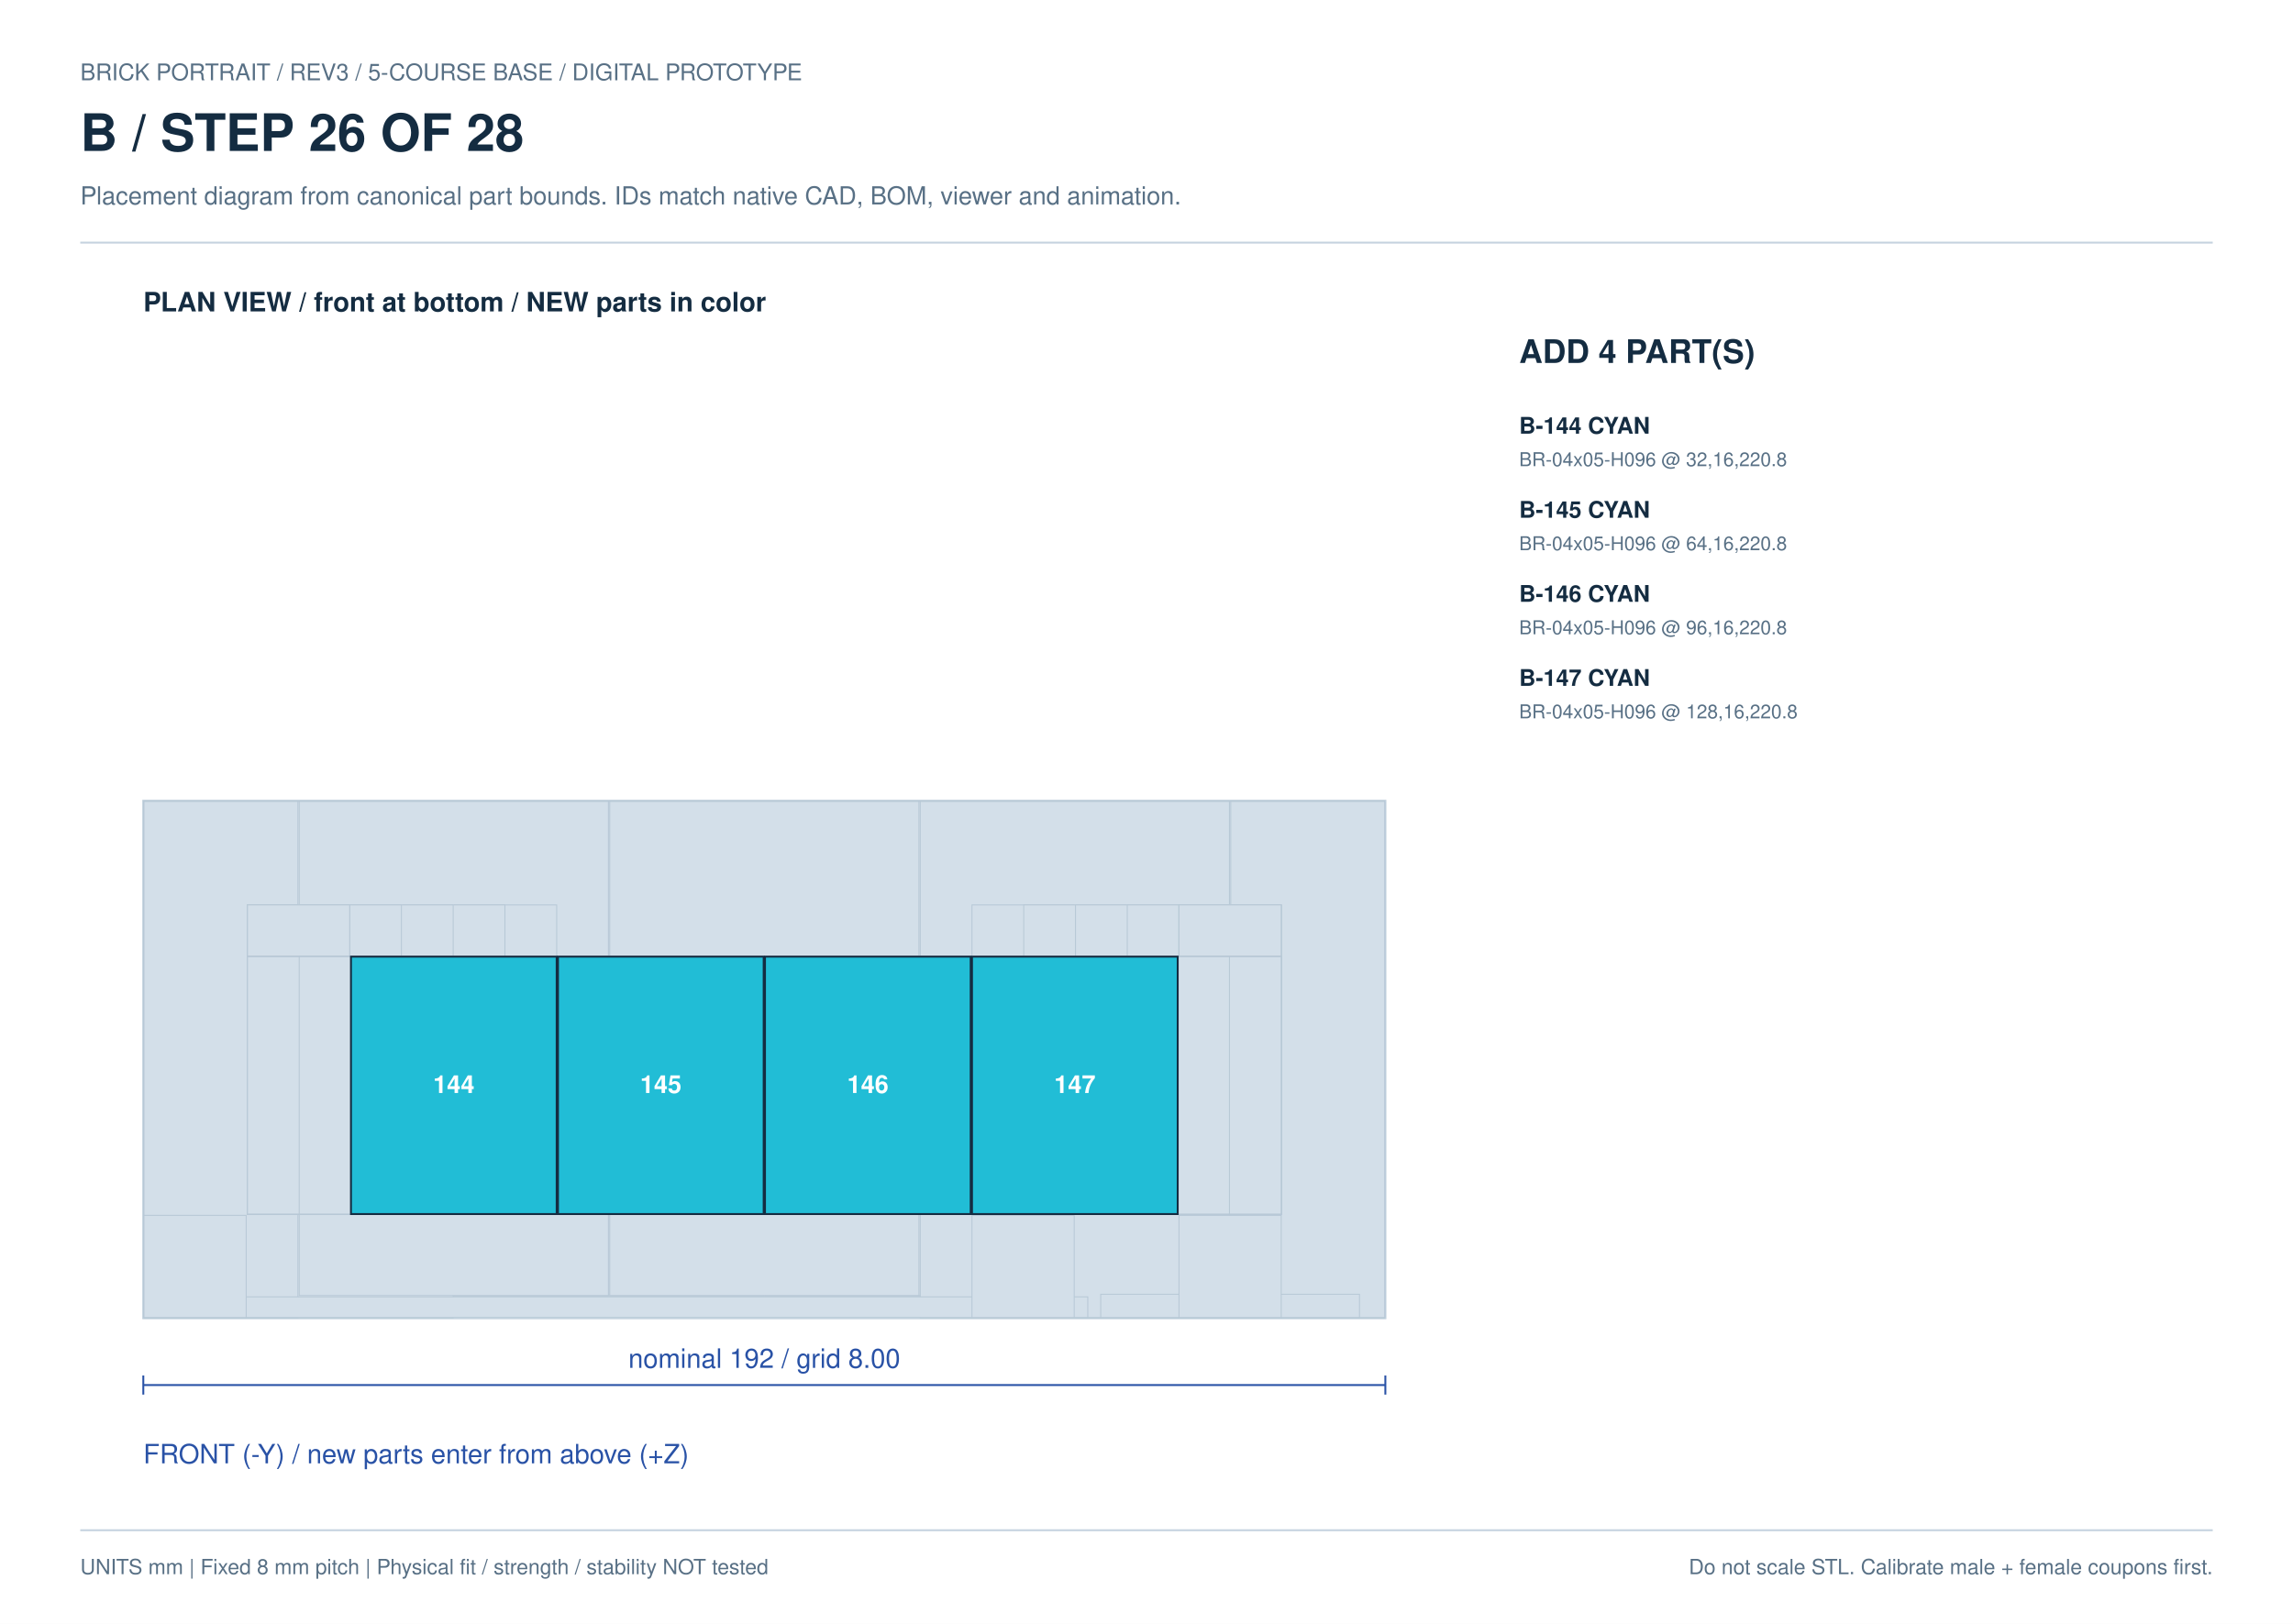
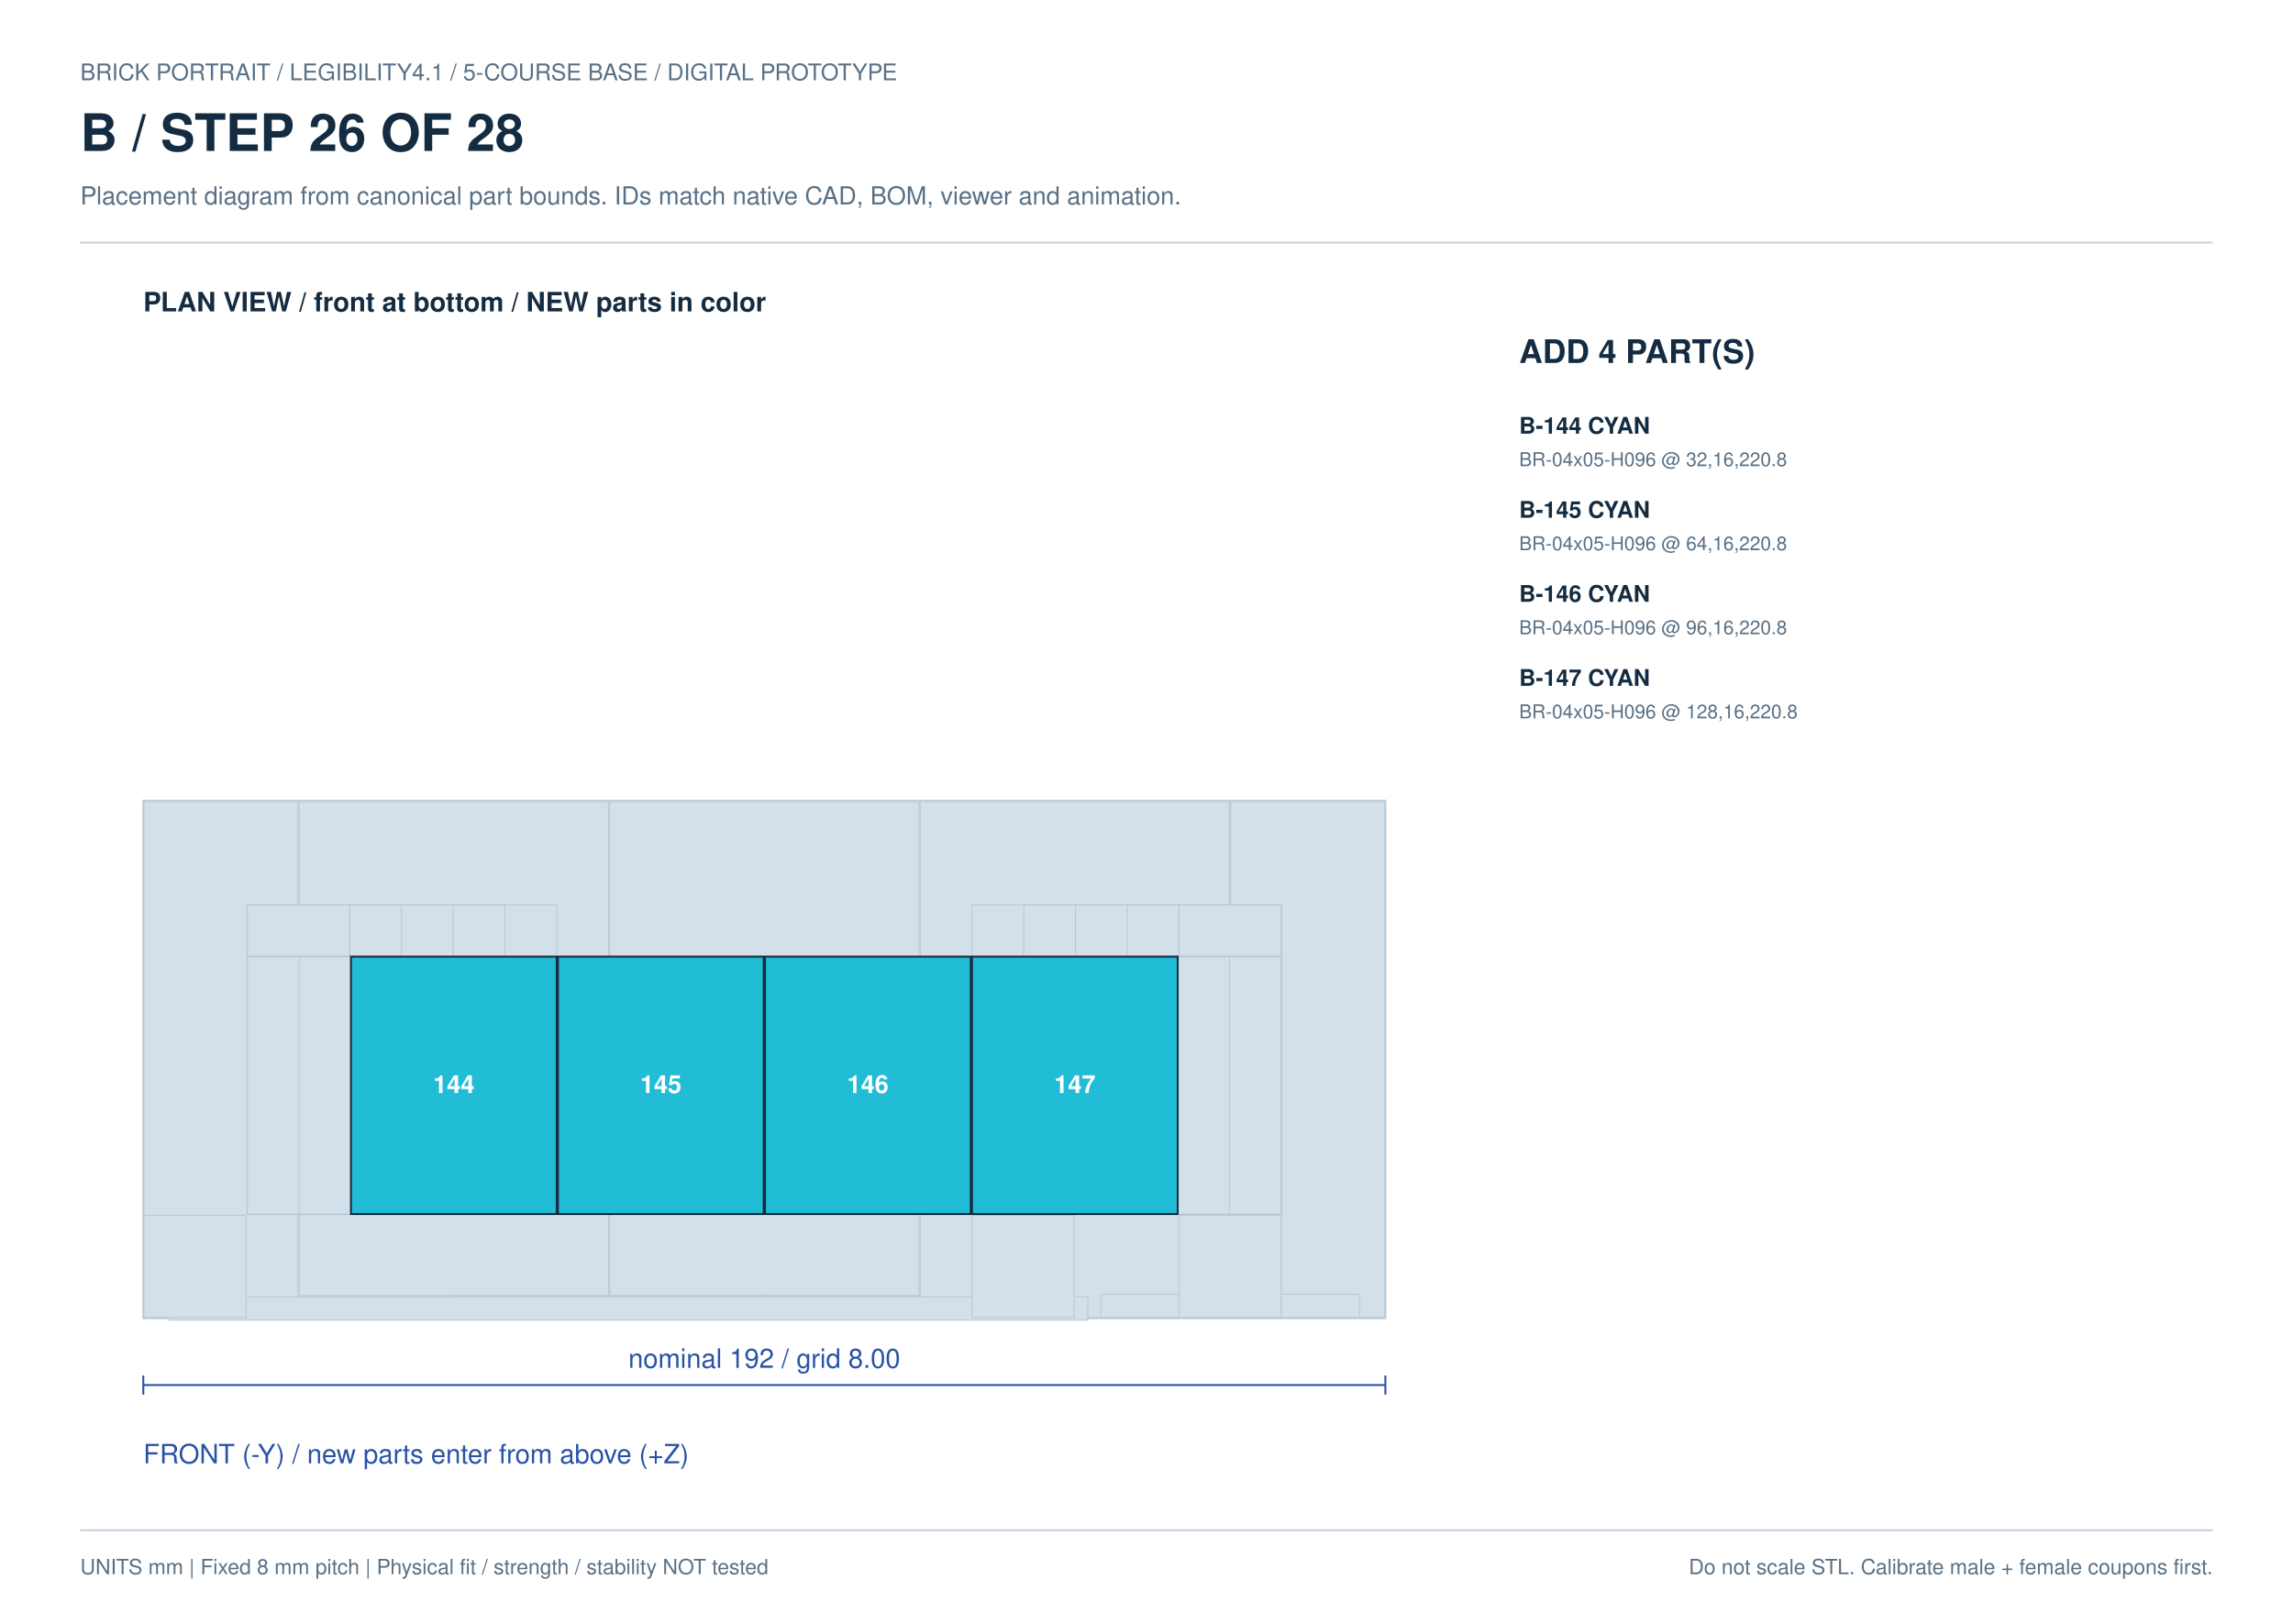
<svg xmlns="http://www.w3.org/2000/svg" width="420mm" height="297.5mm" viewBox="0 0 1200 850">
  <rect width="1200" height="850" fill="white" />
-   <text x="42" y="42" font-family="Helvetica,Arial,sans-serif" font-size="12" fill="#587085" font-weight="normal" text-anchor="start">BRICK PORTRAIT / REV3 / 5-COURSE BASE / DIGITAL PROTOTYPE</text>
+   <text x="42" y="42" font-family="Helvetica,Arial,sans-serif" font-size="12" fill="#587085" font-weight="normal" text-anchor="start">BRICK PORTRAIT / LEGIBILITY4.1 / 5-COURSE BASE / DIGITAL PROTOTYPE</text>
  <text x="42" y="79" font-family="Helvetica,Arial,sans-serif" font-size="27" fill="#142c41" font-weight="bold" text-anchor="start">B / STEP 26 OF 28</text>
  <text x="42" y="107" font-family="Helvetica,Arial,sans-serif" font-size="13" fill="#587085" font-weight="normal" text-anchor="start">Placement diagram from canonical part bounds. IDs match native CAD, BOM, viewer and animation.</text>
  <line x1="42" y1="127" x2="1158" y2="127" stroke="#c5d3df" stroke-width="1" />
  <text x="75" y="163" font-family="Helvetica,Arial,sans-serif" font-size="14" fill="#142c41" font-weight="bold" text-anchor="start">PLAN VIEW / front at bottom / NEW parts in color</text>
  <rect x="75" y="419.167" width="650.0" height="270.833" fill="#edf3f8" stroke="#b7c8d6" />
  <line x1="75.0" y1="419.167" x2="75.0" y2="690" stroke="#d0dde8" stroke-width="0.5" />
  <line x1="102.083" y1="419.167" x2="102.083" y2="690" stroke="#d0dde8" stroke-width="0.5" />
  <line x1="129.167" y1="419.167" x2="129.167" y2="690" stroke="#d0dde8" stroke-width="0.5" />
  <line x1="156.25" y1="419.167" x2="156.25" y2="690" stroke="#d0dde8" stroke-width="0.5" />
  <line x1="183.333" y1="419.167" x2="183.333" y2="690" stroke="#d0dde8" stroke-width="0.5" />
  <line x1="210.417" y1="419.167" x2="210.417" y2="690" stroke="#d0dde8" stroke-width="0.5" />
  <line x1="237.5" y1="419.167" x2="237.5" y2="690" stroke="#d0dde8" stroke-width="0.5" />
  <line x1="264.583" y1="419.167" x2="264.583" y2="690" stroke="#d0dde8" stroke-width="0.5" />
  <line x1="291.667" y1="419.167" x2="291.667" y2="690" stroke="#d0dde8" stroke-width="0.5" />
  <line x1="318.75" y1="419.167" x2="318.75" y2="690" stroke="#d0dde8" stroke-width="0.5" />
  <line x1="345.833" y1="419.167" x2="345.833" y2="690" stroke="#d0dde8" stroke-width="0.5" />
  <line x1="372.917" y1="419.167" x2="372.917" y2="690" stroke="#d0dde8" stroke-width="0.5" />
  <line x1="400.0" y1="419.167" x2="400.0" y2="690" stroke="#d0dde8" stroke-width="0.5" />
  <line x1="427.083" y1="419.167" x2="427.083" y2="690" stroke="#d0dde8" stroke-width="0.5" />
  <line x1="454.167" y1="419.167" x2="454.167" y2="690" stroke="#d0dde8" stroke-width="0.5" />
  <line x1="481.25" y1="419.167" x2="481.25" y2="690" stroke="#d0dde8" stroke-width="0.5" />
  <line x1="508.333" y1="419.167" x2="508.333" y2="690" stroke="#d0dde8" stroke-width="0.5" />
  <line x1="535.417" y1="419.167" x2="535.417" y2="690" stroke="#d0dde8" stroke-width="0.5" />
  <line x1="562.5" y1="419.167" x2="562.5" y2="690" stroke="#d0dde8" stroke-width="0.5" />
  <line x1="589.583" y1="419.167" x2="589.583" y2="690" stroke="#d0dde8" stroke-width="0.5" />
  <line x1="616.667" y1="419.167" x2="616.667" y2="690" stroke="#d0dde8" stroke-width="0.5" />
  <line x1="643.75" y1="419.167" x2="643.75" y2="690" stroke="#d0dde8" stroke-width="0.5" />
  <line x1="670.833" y1="419.167" x2="670.833" y2="690" stroke="#d0dde8" stroke-width="0.5" />
  <line x1="697.917" y1="419.167" x2="697.917" y2="690" stroke="#d0dde8" stroke-width="0.5" />
  <line x1="725.0" y1="419.167" x2="725.0" y2="690" stroke="#d0dde8" stroke-width="0.5" />
  <line x1="75" y1="690.0" x2="725.0" y2="690.0" stroke="#d0dde8" stroke-width="0.5" />
  <line x1="75" y1="662.917" x2="725.0" y2="662.917" stroke="#d0dde8" stroke-width="0.5" />
  <line x1="75" y1="635.833" x2="725.0" y2="635.833" stroke="#d0dde8" stroke-width="0.5" />
  <line x1="75" y1="608.75" x2="725.0" y2="608.75" stroke="#d0dde8" stroke-width="0.5" />
  <line x1="75" y1="581.667" x2="725.0" y2="581.667" stroke="#d0dde8" stroke-width="0.5" />
  <line x1="75" y1="554.583" x2="725.0" y2="554.583" stroke="#d0dde8" stroke-width="0.5" />
  <line x1="75" y1="527.5" x2="725.0" y2="527.5" stroke="#d0dde8" stroke-width="0.5" />
  <line x1="75" y1="500.417" x2="725.0" y2="500.417" stroke="#d0dde8" stroke-width="0.5" />
  <line x1="75" y1="473.333" x2="725.0" y2="473.333" stroke="#d0dde8" stroke-width="0.5" />
  <line x1="75" y1="446.25" x2="725.0" y2="446.25" stroke="#d0dde8" stroke-width="0.5" />
  <line x1="75" y1="419.167" x2="725.0" y2="419.167" stroke="#d0dde8" stroke-width="0.5" />
  <rect x="75.339" y="419.505" width="649.323" height="270.156" fill="#d3dfe9" stroke="#b7c8d6" stroke-width="0.5" />
  <rect x="75.339" y="419.505" width="161.823" height="270.156" fill="#d3dfe9" stroke="#b7c8d6" stroke-width="0.5" />
  <rect x="237.839" y="419.505" width="161.823" height="258.646" fill="#d3dfe9" stroke="#b7c8d6" stroke-width="0.5" />
  <rect x="400.339" y="419.505" width="161.823" height="258.646" fill="#d3dfe9" stroke="#b7c8d6" stroke-width="0.5" />
  <rect x="562.839" y="419.505" width="161.823" height="270.156" fill="#d3dfe9" stroke="#b7c8d6" stroke-width="0.5" />
  <rect x="75.339" y="419.505" width="80.573" height="270.156" fill="#d3dfe9" stroke="#b7c8d6" stroke-width="0.5" />
  <rect x="156.589" y="419.505" width="161.823" height="258.646" fill="#d3dfe9" stroke="#b7c8d6" stroke-width="0.5" />
  <rect x="319.089" y="419.505" width="161.823" height="258.646" fill="#d3dfe9" stroke="#b7c8d6" stroke-width="0.5" />
  <rect x="481.589" y="419.505" width="161.823" height="270.156" fill="#d3dfe9" stroke="#b7c8d6" stroke-width="0.5" />
  <rect x="644.089" y="419.505" width="80.573" height="270.156" fill="#d3dfe9" stroke="#b7c8d6" stroke-width="0.5" />
  <rect x="75.339" y="419.505" width="161.823" height="270.156" fill="#d3dfe9" stroke="#b7c8d6" stroke-width="0.5" />
  <rect x="237.839" y="419.505" width="161.823" height="258.646" fill="#d3dfe9" stroke="#b7c8d6" stroke-width="0.5" />
  <rect x="400.339" y="419.505" width="161.823" height="258.646" fill="#d3dfe9" stroke="#b7c8d6" stroke-width="0.5" />
  <rect x="562.839" y="419.505" width="161.823" height="270.156" fill="#d3dfe9" stroke="#b7c8d6" stroke-width="0.5" />
  <rect x="75.339" y="419.505" width="80.573" height="270.156" fill="#d3dfe9" stroke="#b7c8d6" stroke-width="0.5" />
  <rect x="156.589" y="419.505" width="161.823" height="258.646" fill="#d3dfe9" stroke="#b7c8d6" stroke-width="0.5" />
  <rect x="319.089" y="419.505" width="161.823" height="258.646" fill="#d3dfe9" stroke="#b7c8d6" stroke-width="0.5" />
  <rect x="481.589" y="419.505" width="161.823" height="270.156" fill="#d3dfe9" stroke="#b7c8d6" stroke-width="0.5" />
  <rect x="644.089" y="419.505" width="80.573" height="270.156" fill="#d3dfe9" stroke="#b7c8d6" stroke-width="0.5" />
-   <rect x="88.542" y="678.828" width="480.729" height="10.833" fill="#d3dfe9" stroke="#b7c8d6" stroke-width="0.5" />
+   <rect x="88.542" y="678.828" width="480.729" height="12.188" fill="#d3dfe9" stroke="#b7c8d6" stroke-width="0.5" />
  <rect x="576.042" y="677.474" width="135.417" height="12.188" fill="#d3dfe9" stroke="#b7c8d6" stroke-width="0.5" />
  <rect x="75.339" y="636.172" width="53.49" height="53.49" fill="#d3dfe9" stroke="#b7c8d6" stroke-width="0.5" />
  <rect x="508.672" y="636.172" width="53.49" height="53.49" fill="#d3dfe9" stroke="#b7c8d6" stroke-width="0.5" />
  <rect x="617.005" y="636.172" width="53.49" height="53.49" fill="#d3dfe9" stroke="#b7c8d6" stroke-width="0.5" />
  <rect x="264.922" y="500.755" width="107.656" height="107.656" fill="#d3dfe9" stroke="#b7c8d6" stroke-width="0.5" />
  <rect x="373.255" y="500.755" width="107.656" height="107.656" fill="#d3dfe9" stroke="#b7c8d6" stroke-width="0.5" />
  <rect x="481.589" y="500.755" width="53.49" height="107.656" fill="#d3dfe9" stroke="#b7c8d6" stroke-width="0.5" />
  <rect x="237.839" y="473.672" width="53.49" height="161.823" fill="#d3dfe9" stroke="#b7c8d6" stroke-width="0.5" />
  <rect x="292.005" y="500.755" width="53.49" height="107.656" fill="#d3dfe9" stroke="#b7c8d6" stroke-width="0.5" />
  <rect x="346.172" y="500.755" width="107.656" height="107.656" fill="#d3dfe9" stroke="#b7c8d6" stroke-width="0.5" />
  <rect x="454.505" y="500.755" width="53.49" height="107.656" fill="#d3dfe9" stroke="#b7c8d6" stroke-width="0.5" />
  <rect x="508.672" y="473.672" width="53.49" height="161.823" fill="#d3dfe9" stroke="#b7c8d6" stroke-width="0.5" />
  <rect x="210.755" y="473.672" width="53.49" height="161.823" fill="#d3dfe9" stroke="#b7c8d6" stroke-width="0.5" />
  <rect x="264.922" y="500.755" width="107.656" height="107.656" fill="#d3dfe9" stroke="#b7c8d6" stroke-width="0.5" />
  <rect x="373.255" y="500.755" width="107.656" height="107.656" fill="#d3dfe9" stroke="#b7c8d6" stroke-width="0.5" />
  <rect x="481.589" y="500.755" width="53.49" height="107.656" fill="#d3dfe9" stroke="#b7c8d6" stroke-width="0.5" />
  <rect x="535.755" y="473.672" width="53.49" height="161.823" fill="#d3dfe9" stroke="#b7c8d6" stroke-width="0.5" />
  <rect x="183.672" y="473.672" width="53.49" height="161.823" fill="#d3dfe9" stroke="#b7c8d6" stroke-width="0.5" />
  <rect x="237.839" y="500.755" width="53.49" height="107.656" fill="#d3dfe9" stroke="#b7c8d6" stroke-width="0.5" />
  <rect x="292.005" y="500.755" width="107.656" height="107.656" fill="#d3dfe9" stroke="#b7c8d6" stroke-width="0.5" />
  <rect x="400.339" y="500.755" width="107.656" height="107.656" fill="#d3dfe9" stroke="#b7c8d6" stroke-width="0.5" />
  <rect x="508.672" y="500.755" width="53.49" height="107.656" fill="#d3dfe9" stroke="#b7c8d6" stroke-width="0.5" />
  <rect x="562.839" y="473.672" width="53.49" height="161.823" fill="#d3dfe9" stroke="#b7c8d6" stroke-width="0.5" />
  <rect x="156.589" y="473.672" width="53.49" height="161.823" fill="#d3dfe9" stroke="#b7c8d6" stroke-width="0.5" />
  <rect x="210.755" y="500.755" width="107.656" height="107.656" fill="#d3dfe9" stroke="#b7c8d6" stroke-width="0.5" />
  <rect x="319.089" y="500.755" width="26.406" height="107.656" fill="#d3dfe9" stroke="#b7c8d6" stroke-width="0.5" />
  <rect x="346.172" y="500.755" width="107.656" height="107.656" fill="#d3dfe9" stroke="#b7c8d6" stroke-width="0.5" />
  <rect x="454.505" y="500.755" width="26.406" height="107.656" fill="#d3dfe9" stroke="#b7c8d6" stroke-width="0.5" />
  <rect x="481.589" y="500.755" width="107.656" height="107.656" fill="#d3dfe9" stroke="#b7c8d6" stroke-width="0.5" />
  <rect x="589.922" y="473.672" width="53.49" height="161.823" fill="#d3dfe9" stroke="#b7c8d6" stroke-width="0.5" />
  <rect x="129.505" y="473.672" width="53.49" height="161.823" fill="#d3dfe9" stroke="#b7c8d6" stroke-width="0.5" />
  <rect x="183.672" y="500.755" width="53.49" height="107.656" fill="#d3dfe9" stroke="#b7c8d6" stroke-width="0.5" />
  <rect x="237.839" y="500.755" width="80.573" height="107.656" fill="#d3dfe9" stroke="#b7c8d6" stroke-width="0.5" />
  <rect x="319.089" y="500.755" width="26.406" height="107.656" fill="#d3dfe9" stroke="#b7c8d6" stroke-width="0.5" />
  <rect x="346.172" y="500.755" width="53.49" height="107.656" fill="#d3dfe9" stroke="#b7c8d6" stroke-width="0.5" />
  <rect x="400.339" y="500.755" width="53.49" height="107.656" fill="#d3dfe9" stroke="#b7c8d6" stroke-width="0.5" />
  <rect x="454.505" y="500.755" width="26.406" height="107.656" fill="#d3dfe9" stroke="#b7c8d6" stroke-width="0.5" />
  <rect x="481.589" y="500.755" width="53.49" height="107.656" fill="#d3dfe9" stroke="#b7c8d6" stroke-width="0.5" />
  <rect x="535.755" y="500.755" width="80.573" height="107.656" fill="#d3dfe9" stroke="#b7c8d6" stroke-width="0.5" />
  <rect x="617.005" y="473.672" width="53.49" height="161.823" fill="#d3dfe9" stroke="#b7c8d6" stroke-width="0.5" />
  <rect x="129.505" y="473.672" width="53.49" height="161.823" fill="#d3dfe9" stroke="#b7c8d6" stroke-width="0.5" />
  <rect x="183.672" y="500.755" width="134.74" height="107.656" fill="#d3dfe9" stroke="#b7c8d6" stroke-width="0.5" />
  <rect x="319.089" y="500.755" width="26.406" height="107.656" fill="#d3dfe9" stroke="#b7c8d6" stroke-width="0.5" />
  <rect x="346.172" y="500.755" width="107.656" height="107.656" fill="#d3dfe9" stroke="#b7c8d6" stroke-width="0.5" />
  <rect x="454.505" y="500.755" width="26.406" height="107.656" fill="#d3dfe9" stroke="#b7c8d6" stroke-width="0.5" />
  <rect x="481.589" y="500.755" width="134.74" height="107.656" fill="#d3dfe9" stroke="#b7c8d6" stroke-width="0.5" />
  <rect x="617.005" y="473.672" width="53.49" height="161.823" fill="#d3dfe9" stroke="#b7c8d6" stroke-width="0.5" />
  <rect x="129.505" y="473.672" width="53.49" height="161.823" fill="#d3dfe9" stroke="#b7c8d6" stroke-width="0.5" />
  <rect x="183.672" y="500.755" width="53.49" height="107.656" fill="#d3dfe9" stroke="#b7c8d6" stroke-width="0.5" />
  <rect x="237.839" y="500.755" width="80.573" height="107.656" fill="#d3dfe9" stroke="#b7c8d6" stroke-width="0.5" />
  <rect x="319.089" y="500.755" width="26.406" height="107.656" fill="#d3dfe9" stroke="#b7c8d6" stroke-width="0.5" />
  <rect x="346.172" y="500.755" width="53.49" height="107.656" fill="#d3dfe9" stroke="#b7c8d6" stroke-width="0.5" />
  <rect x="400.339" y="500.755" width="53.49" height="107.656" fill="#d3dfe9" stroke="#b7c8d6" stroke-width="0.5" />
  <rect x="454.505" y="500.755" width="26.406" height="107.656" fill="#d3dfe9" stroke="#b7c8d6" stroke-width="0.5" />
  <rect x="481.589" y="500.755" width="53.49" height="107.656" fill="#d3dfe9" stroke="#b7c8d6" stroke-width="0.5" />
  <rect x="535.755" y="500.755" width="80.573" height="107.656" fill="#d3dfe9" stroke="#b7c8d6" stroke-width="0.5" />
  <rect x="617.005" y="473.672" width="53.49" height="161.823" fill="#d3dfe9" stroke="#b7c8d6" stroke-width="0.5" />
  <rect x="129.505" y="473.672" width="53.49" height="161.823" fill="#d3dfe9" stroke="#b7c8d6" stroke-width="0.5" />
  <rect x="183.672" y="500.755" width="107.656" height="107.656" fill="#d3dfe9" stroke="#b7c8d6" stroke-width="0.5" />
  <rect x="292.005" y="500.755" width="107.656" height="107.656" fill="#d3dfe9" stroke="#b7c8d6" stroke-width="0.5" />
  <rect x="400.339" y="500.755" width="107.656" height="107.656" fill="#d3dfe9" stroke="#b7c8d6" stroke-width="0.5" />
  <rect x="508.672" y="500.755" width="107.656" height="107.656" fill="#d3dfe9" stroke="#b7c8d6" stroke-width="0.5" />
  <rect x="617.005" y="473.672" width="53.49" height="161.823" fill="#d3dfe9" stroke="#b7c8d6" stroke-width="0.5" />
  <rect x="129.505" y="500.755" width="53.49" height="134.74" fill="#d3dfe9" stroke="#b7c8d6" stroke-width="0.5" />
  <rect x="183.672" y="500.755" width="107.656" height="134.74" fill="#d3dfe9" stroke="#b7c8d6" stroke-width="0.5" />
  <rect x="292.005" y="500.755" width="107.656" height="134.74" fill="#d3dfe9" stroke="#b7c8d6" stroke-width="0.5" />
  <rect x="400.339" y="500.755" width="107.656" height="134.74" fill="#d3dfe9" stroke="#b7c8d6" stroke-width="0.5" />
  <rect x="508.672" y="500.755" width="107.656" height="134.74" fill="#d3dfe9" stroke="#b7c8d6" stroke-width="0.5" />
  <rect x="617.005" y="500.755" width="53.49" height="134.74" fill="#d3dfe9" stroke="#b7c8d6" stroke-width="0.5" />
  <rect x="129.505" y="500.755" width="53.49" height="134.74" fill="#d3dfe9" stroke="#b7c8d6" stroke-width="0.5" />
  <rect x="183.672" y="500.755" width="107.656" height="107.656" fill="#d3dfe9" stroke="#b7c8d6" stroke-width="0.5" />
  <rect x="292.005" y="500.755" width="80.573" height="107.656" fill="#d3dfe9" stroke="#b7c8d6" stroke-width="0.5" />
  <rect x="373.255" y="500.755" width="53.49" height="134.74" fill="#d3dfe9" stroke="#b7c8d6" stroke-width="0.5" />
  <rect x="427.422" y="500.755" width="107.656" height="107.656" fill="#d3dfe9" stroke="#b7c8d6" stroke-width="0.5" />
  <rect x="535.755" y="500.755" width="80.573" height="107.656" fill="#d3dfe9" stroke="#b7c8d6" stroke-width="0.5" />
  <rect x="617.005" y="500.755" width="53.49" height="134.74" fill="#d3dfe9" stroke="#b7c8d6" stroke-width="0.5" />
  <rect x="129.505" y="500.755" width="53.49" height="134.74" fill="#d3dfe9" stroke="#b7c8d6" stroke-width="0.5" />
  <rect x="183.672" y="500.755" width="53.49" height="107.656" fill="#d3dfe9" stroke="#b7c8d6" stroke-width="0.5" />
  <rect x="237.839" y="500.755" width="134.74" height="107.656" fill="#d3dfe9" stroke="#b7c8d6" stroke-width="0.5" />
  <rect x="373.255" y="500.755" width="53.49" height="134.74" fill="#d3dfe9" stroke="#b7c8d6" stroke-width="0.5" />
  <rect x="427.422" y="500.755" width="53.49" height="107.656" fill="#d3dfe9" stroke="#b7c8d6" stroke-width="0.5" />
  <rect x="481.589" y="500.755" width="134.74" height="107.656" fill="#d3dfe9" stroke="#b7c8d6" stroke-width="0.5" />
  <rect x="617.005" y="500.755" width="53.49" height="134.74" fill="#d3dfe9" stroke="#b7c8d6" stroke-width="0.5" />
  <rect x="129.505" y="500.755" width="53.49" height="134.74" fill="#d3dfe9" stroke="#b7c8d6" stroke-width="0.5" />
  <rect x="183.672" y="500.755" width="107.656" height="107.656" fill="#d3dfe9" stroke="#b7c8d6" stroke-width="0.5" />
  <rect x="292.005" y="500.755" width="80.573" height="107.656" fill="#d3dfe9" stroke="#b7c8d6" stroke-width="0.5" />
  <rect x="373.255" y="500.755" width="53.49" height="134.74" fill="#d3dfe9" stroke="#b7c8d6" stroke-width="0.5" />
  <rect x="427.422" y="500.755" width="107.656" height="107.656" fill="#d3dfe9" stroke="#b7c8d6" stroke-width="0.5" />
  <rect x="535.755" y="500.755" width="80.573" height="107.656" fill="#d3dfe9" stroke="#b7c8d6" stroke-width="0.5" />
  <rect x="617.005" y="500.755" width="53.49" height="134.74" fill="#d3dfe9" stroke="#b7c8d6" stroke-width="0.5" />
  <rect x="129.505" y="500.755" width="53.49" height="134.74" fill="#d3dfe9" stroke="#b7c8d6" stroke-width="0.5" />
  <rect x="183.672" y="500.755" width="53.49" height="107.656" fill="#d3dfe9" stroke="#b7c8d6" stroke-width="0.5" />
  <rect x="237.839" y="500.755" width="134.74" height="107.656" fill="#d3dfe9" stroke="#b7c8d6" stroke-width="0.5" />
  <rect x="373.255" y="500.755" width="53.49" height="134.74" fill="#d3dfe9" stroke="#b7c8d6" stroke-width="0.5" />
  <rect x="427.422" y="500.755" width="53.49" height="107.656" fill="#d3dfe9" stroke="#b7c8d6" stroke-width="0.5" />
  <rect x="481.589" y="500.755" width="134.74" height="107.656" fill="#d3dfe9" stroke="#b7c8d6" stroke-width="0.5" />
  <rect x="617.005" y="500.755" width="53.49" height="134.74" fill="#d3dfe9" stroke="#b7c8d6" stroke-width="0.5" />
  <rect x="129.505" y="500.755" width="53.49" height="134.74" fill="#d3dfe9" stroke="#b7c8d6" stroke-width="0.5" />
  <rect x="183.672" y="500.755" width="107.656" height="107.656" fill="#d3dfe9" stroke="#b7c8d6" stroke-width="0.5" />
  <rect x="292.005" y="500.755" width="80.573" height="107.656" fill="#d3dfe9" stroke="#b7c8d6" stroke-width="0.5" />
  <rect x="373.255" y="500.755" width="53.49" height="134.74" fill="#d3dfe9" stroke="#b7c8d6" stroke-width="0.5" />
  <rect x="427.422" y="500.755" width="107.656" height="107.656" fill="#d3dfe9" stroke="#b7c8d6" stroke-width="0.5" />
  <rect x="535.755" y="500.755" width="80.573" height="107.656" fill="#d3dfe9" stroke="#b7c8d6" stroke-width="0.5" />
  <rect x="617.005" y="500.755" width="53.49" height="134.74" fill="#d3dfe9" stroke="#b7c8d6" stroke-width="0.5" />
  <rect x="129.505" y="500.755" width="53.49" height="134.74" fill="#d3dfe9" stroke="#b7c8d6" stroke-width="0.5" />
  <rect x="183.672" y="500.755" width="53.49" height="107.656" fill="#d3dfe9" stroke="#b7c8d6" stroke-width="0.5" />
  <rect x="237.839" y="500.755" width="134.74" height="107.656" fill="#d3dfe9" stroke="#b7c8d6" stroke-width="0.5" />
  <rect x="373.255" y="500.755" width="53.49" height="134.74" fill="#d3dfe9" stroke="#b7c8d6" stroke-width="0.5" />
  <rect x="427.422" y="500.755" width="53.49" height="107.656" fill="#d3dfe9" stroke="#b7c8d6" stroke-width="0.5" />
  <rect x="481.589" y="500.755" width="134.74" height="107.656" fill="#d3dfe9" stroke="#b7c8d6" stroke-width="0.5" />
  <rect x="617.005" y="500.755" width="53.49" height="134.74" fill="#d3dfe9" stroke="#b7c8d6" stroke-width="0.5" />
  <rect x="129.505" y="500.755" width="53.49" height="134.74" fill="#d3dfe9" stroke="#b7c8d6" stroke-width="0.5" />
  <rect x="183.672" y="500.755" width="107.656" height="107.656" fill="#d3dfe9" stroke="#b7c8d6" stroke-width="0.5" />
  <rect x="292.005" y="500.755" width="80.573" height="107.656" fill="#d3dfe9" stroke="#b7c8d6" stroke-width="0.5" />
  <rect x="373.255" y="500.755" width="53.49" height="134.74" fill="#d3dfe9" stroke="#b7c8d6" stroke-width="0.5" />
  <rect x="427.422" y="500.755" width="107.656" height="107.656" fill="#d3dfe9" stroke="#b7c8d6" stroke-width="0.5" />
  <rect x="535.755" y="500.755" width="80.573" height="107.656" fill="#d3dfe9" stroke="#b7c8d6" stroke-width="0.5" />
  <rect x="617.005" y="500.755" width="53.49" height="134.74" fill="#d3dfe9" stroke="#b7c8d6" stroke-width="0.5" />
  <rect x="156.589" y="500.755" width="53.49" height="134.74" fill="#d3dfe9" stroke="#b7c8d6" stroke-width="0.5" />
  <rect x="210.755" y="500.755" width="107.656" height="134.74" fill="#d3dfe9" stroke="#b7c8d6" stroke-width="0.5" />
  <rect x="319.089" y="500.755" width="107.656" height="134.74" fill="#d3dfe9" stroke="#b7c8d6" stroke-width="0.5" />
  <rect x="427.422" y="500.755" width="107.656" height="134.74" fill="#d3dfe9" stroke="#b7c8d6" stroke-width="0.5" />
  <rect x="535.755" y="500.755" width="107.656" height="134.74" fill="#d3dfe9" stroke="#b7c8d6" stroke-width="0.5" />
  <rect x="183.672" y="500.755" width="107.656" height="134.74" fill="#21bdd6" stroke="#142c41" stroke-width="1" />
  <text x="237.5" y="572.125" font-family="Helvetica,Arial,sans-serif" font-size="13" fill="white" font-weight="bold" text-anchor="middle">144</text>
  <rect x="292.005" y="500.755" width="107.656" height="134.74" fill="#21bdd6" stroke="#142c41" stroke-width="1" />
  <text x="345.833" y="572.125" font-family="Helvetica,Arial,sans-serif" font-size="13" fill="white" font-weight="bold" text-anchor="middle">145</text>
  <rect x="400.339" y="500.755" width="107.656" height="134.74" fill="#21bdd6" stroke="#142c41" stroke-width="1" />
  <text x="454.167" y="572.125" font-family="Helvetica,Arial,sans-serif" font-size="13" fill="white" font-weight="bold" text-anchor="middle">146</text>
  <rect x="508.672" y="500.755" width="107.656" height="134.74" fill="#21bdd6" stroke="#142c41" stroke-width="1" />
  <text x="562.5" y="572.125" font-family="Helvetica,Arial,sans-serif" font-size="13" fill="white" font-weight="bold" text-anchor="middle">147</text>
  <line x1="75" y1="725" x2="725.0" y2="725" stroke="#2952a6" stroke-width="1" />
  <line x1="75" y1="720" x2="75" y2="730" stroke="#2952a6" stroke-width="1" />
  <line x1="725.0" y1="720" x2="725.0" y2="730" stroke="#2952a6" stroke-width="1" />
  <text x="400.0" y="716" font-family="Helvetica,Arial,sans-serif" font-size="14" fill="#2952a6" font-weight="normal" text-anchor="middle">nominal 192 / grid 8.00</text>
  <text x="75" y="766" font-family="Helvetica,Arial,sans-serif" font-size="14" fill="#2952a6" font-weight="normal" text-anchor="start">FRONT (-Y)  /  new parts enter from above (+Z)</text>
  <text x="795" y="190" font-family="Helvetica,Arial,sans-serif" font-size="17" fill="#142c41" font-weight="bold" text-anchor="start">ADD 4 PART(S)</text>
  <text x="795" y="227" font-family="Helvetica,Arial,sans-serif" font-size="12" fill="#142c41" font-weight="bold" text-anchor="start">B-144  CYAN</text>
  <text x="795" y="244" font-family="Helvetica,Arial,sans-serif" font-size="10" fill="#587085" font-weight="normal" text-anchor="start">BR-04x05-H096  @ 32,16,220.8</text>
  <text x="795" y="271" font-family="Helvetica,Arial,sans-serif" font-size="12" fill="#142c41" font-weight="bold" text-anchor="start">B-145  CYAN</text>
  <text x="795" y="288" font-family="Helvetica,Arial,sans-serif" font-size="10" fill="#587085" font-weight="normal" text-anchor="start">BR-04x05-H096  @ 64,16,220.8</text>
  <text x="795" y="315" font-family="Helvetica,Arial,sans-serif" font-size="12" fill="#142c41" font-weight="bold" text-anchor="start">B-146  CYAN</text>
  <text x="795" y="332" font-family="Helvetica,Arial,sans-serif" font-size="10" fill="#587085" font-weight="normal" text-anchor="start">BR-04x05-H096  @ 96,16,220.8</text>
  <text x="795" y="359" font-family="Helvetica,Arial,sans-serif" font-size="12" fill="#142c41" font-weight="bold" text-anchor="start">B-147  CYAN</text>
  <text x="795" y="376" font-family="Helvetica,Arial,sans-serif" font-size="10" fill="#587085" font-weight="normal" text-anchor="start">BR-04x05-H096  @ 128,16,220.8</text>
  <line x1="42" y1="801" x2="1158" y2="801" stroke="#c5d3df" stroke-width="1" />
  <text x="42" y="824" font-family="Helvetica,Arial,sans-serif" font-size="11" fill="#587085" font-weight="normal" text-anchor="start">UNITS mm | Fixed 8 mm pitch | Physical fit / strength / stability NOT tested</text>
  <text x="1158" y="824" font-family="Helvetica,Arial,sans-serif" font-size="11" fill="#587085" font-weight="normal" text-anchor="end">Do not scale STL. Calibrate male + female coupons first.</text>
</svg>
